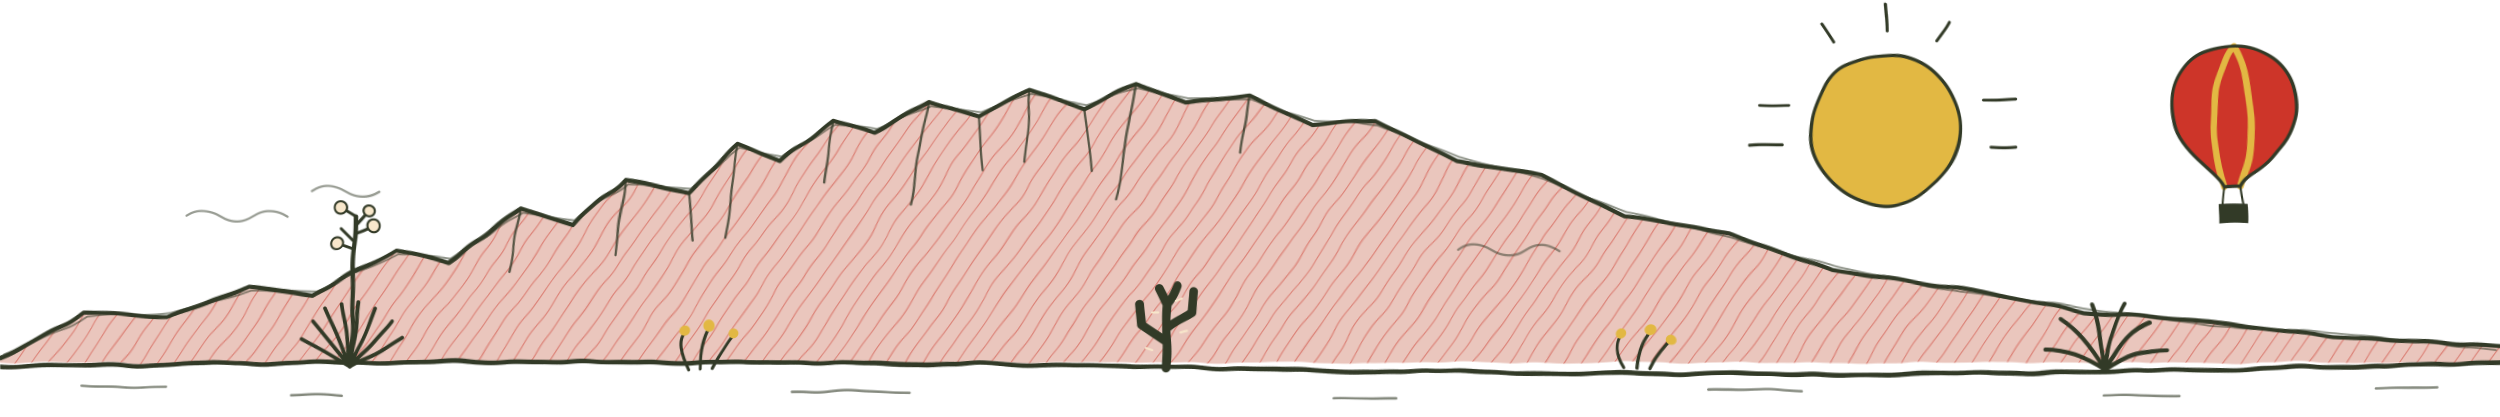
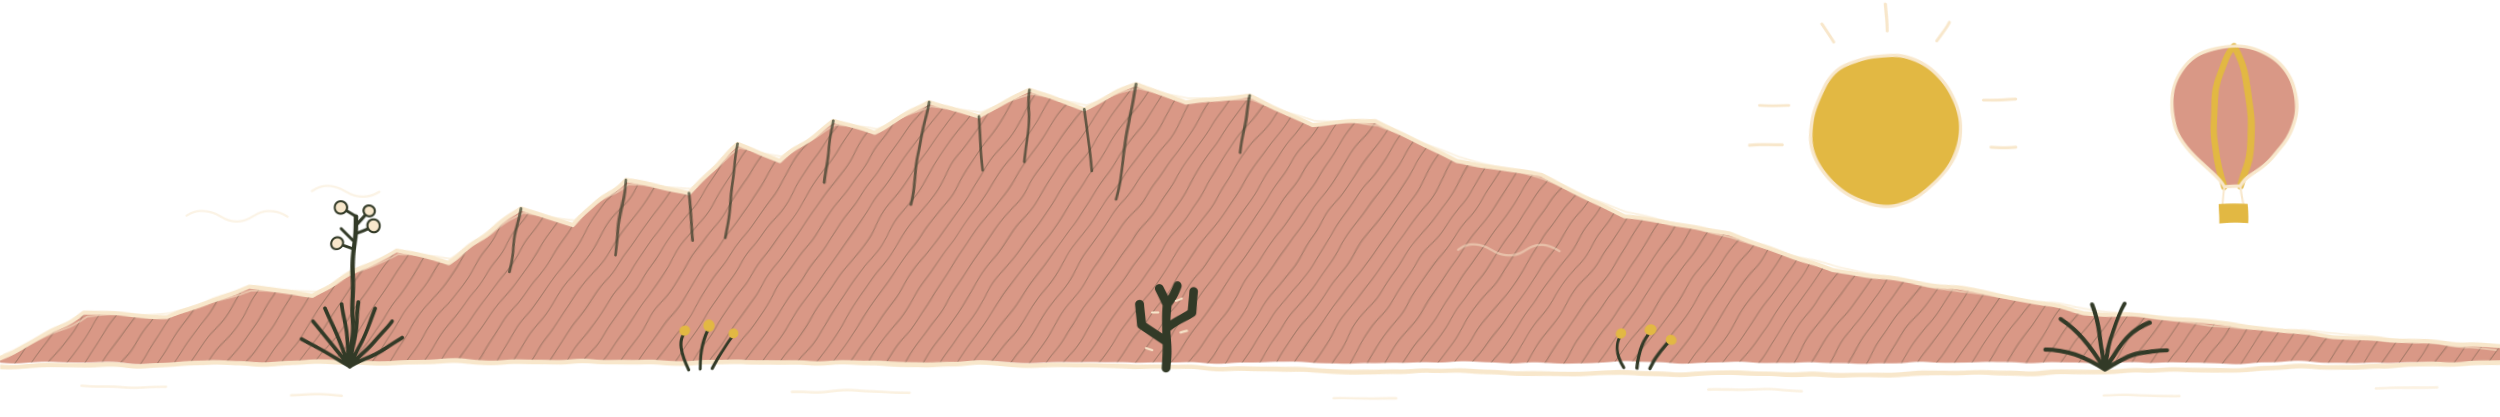
<svg xmlns="http://www.w3.org/2000/svg" viewBox="0 0 1200 200" fill="none" stroke-linecap="round" stroke-linejoin="round">
  <defs>
    <filter id="r" x="-2%" y="-10%" width="104%" height="120%">
      <feTurbulence type="fractalNoise" baseFrequency="0.035" numOctaves="2" seed="7" />
      <feDisplacementMap in="SourceGraphic" scale="3.2" />
    </filter>
    <pattern id="hatch" width="7" height="7" patternUnits="userSpaceOnUse" patternTransform="rotate(35)">
-       <line x1="0" y1="0" x2="0" y2="7" stroke="#CD3529" stroke-width="1.1" opacity="0.45" />
+       <line x1="0" y1="0" x2="0" y2="7" stroke="#323A27" stroke-width="1" opacity="0.28" />
    </pattern>
  </defs>
  <g filter="url(#r)">
    <circle cx="905" cy="62" r="36" fill="#E2B843" />
-     <circle cx="905" cy="62" r="36" stroke="#323A27" stroke-width="1.6" />
-     <path d="M858 50h-14M856 70h-16M952 48h16M955 70h12M905 14v-12M880 20l-6-9M930 20l6-9" stroke="#323A27" stroke-width="1.4" />
-     <path d="M0 172 L40 150 L80 152 L120 138 L150 142 L190 120 L215 126 L250 100 L275 108 L300 86 L330 92 L355 70 L375 78 L400 58 L420 64 L445 48 L470 56 L495 44 L520 52 L545 40 L570 50 L600 46 L630 60 L660 58 L700 78 L740 84 L780 104 L830 112 L880 130 L940 138 L1000 150 L1060 154 L1120 162 L1200 166 L1200 174 L0 174 Z" fill="#D99886" opacity="0.55" />
+     <circle cx="905" cy="62" r="36" stroke="#F8E7CB" stroke-width="1.6" />
+     <path d="M858 50h-14M856 70h-16M952 48h16M955 70h12M905 14v-12M880 20l-6-9M930 20l6-9" stroke="#F8E7CB" stroke-width="1.4" />
+     <path d="M0 172 L40 150 L80 152 L120 138 L150 142 L190 120 L215 126 L250 100 L275 108 L300 86 L330 92 L355 70 L375 78 L400 58 L420 64 L445 48 L470 56 L495 44 L520 52 L545 40 L570 50 L600 46 L630 60 L660 58 L700 78 L740 84 L780 104 L830 112 L880 130 L940 138 L1000 150 L1060 154 L1120 162 L1200 166 L1200 174 L0 174 Z" fill="#D99886" />
    <path d="M0 172 L40 150 L80 152 L120 138 L150 142 L190 120 L215 126 L250 100 L275 108 L300 86 L330 92 L355 70 L375 78 L400 58 L420 64 L445 48 L470 56 L495 44 L520 52 L545 40 L570 50 L600 46 L630 60 L660 58 L700 78 L740 84 L780 104 L830 112 L880 130 L940 138 L1000 150 L1060 154 L1120 162 L1200 166 L1200 174 L0 174 Z" fill="url(#hatch)" />
-     <path d="M0 172 L40 150 L80 152 L120 138 L150 142 L190 120 L215 126 L250 100 L275 108 L300 86 L330 92 L355 70 L375 78 L400 58 L420 64 L445 48 L470 56 L495 44 L520 52 L545 40 L570 50 L600 46 L630 60 L660 58 L700 78 L740 84 L780 104 L830 112 L880 130 L940 138 L1000 150 L1060 154 L1120 162 L1200 166" stroke="#323A27" stroke-width="2" />
-     <path d="M2 170 L42 152 L82 150 L121 140 L152 140 L191 122 L216 124 L251 102 L276 106 L301 88 L331 90 L356 72 L376 76 L401 60 L421 62 L446 50 L471 54 L496 46 L521 50 L546 42 L571 48 L601 48 L631 58 L661 60 L701 76 L741 86 L781 102 L831 114 L881 128 L941 140 L1001 148 L1061 156 L1121 160 L1198 168" stroke="#323A27" stroke-width="0.9" opacity="0.55" />
-     <path d="M250 100l-6 30M300 86l-5 36M355 70l-7 44M400 58l-4 30M445 48l-8 50M495 44l-3 34M545 40l-9 56M600 46l-4 28M330 92l3 24M470 56l2 26M520 52l4 30" stroke="#323A27" stroke-width="1.1" opacity="0.8" />
-     <path d="M1072 22 C1094 22 1106 40 1101 58 C1097 74 1080 82 1076 90 L1068 90 C1064 82 1047 74 1043 58 C1038 40 1050 22 1072 22 Z" fill="#CD3529" />
+     <path d="M0 172 L40 150 L80 152 L120 138 L150 142 L190 120 L215 126 L250 100 L275 108 L300 86 L330 92 L355 70 L375 78 L400 58 L420 64 L445 48 L470 56 L495 44 L520 52 L545 40 L570 50 L600 46 L630 60 L660 58 L700 78 L740 84 L780 104 L830 112 L880 130 L940 138 L1000 150 L1060 154 L1120 162 L1200 166" stroke="#F8E7CB" stroke-width="2" />
+     <path d="M2 170 L42 152 L82 150 L121 140 L152 140 L191 122 L216 124 L251 102 L276 106 L301 88 L331 90 L356 72 L376 76 L401 60 L421 62 L446 50 L471 54 L496 46 L521 50 L546 42 L571 48 L601 48 L631 58 L661 60 L701 76 L741 86 L781 102 L831 114 L881 128 L941 140 L1001 148 L1061 156 L1121 160 L1198 168" stroke="#F8E7CB" stroke-width="0.9" opacity="0.55" />
+     <path d="M250 100l-6 30M300 86l-5 36M355 70l-7 44M400 58l-4 30M445 48l-8 50M495 44l-3 34M545 40l-9 56M600 46l-4 28M330 92l3 24M470 56l2 26M520 52l4 30" stroke="#323A27" stroke-width="1.3" opacity="0.7" />
+     <path d="M1072 22 C1094 22 1106 40 1101 58 C1097 74 1080 82 1076 90 L1068 90 C1064 82 1047 74 1043 58 C1038 40 1050 22 1072 22 Z" fill="#D99886" />
    <path d="M1072 22 C1062 36 1060 66 1068 90 M1072 22 C1082 36 1084 66 1076 90" stroke="#E2B843" stroke-width="3.2" />
-     <path d="M1072 22 C1094 22 1106 40 1101 58 C1097 74 1080 82 1076 90 L1068 90 C1064 82 1047 74 1043 58 C1038 40 1050 22 1072 22 Z" stroke="#323A27" stroke-width="1.6" />
-     <path d="M1068 90 L1067 98 M1076 90 L1077 98" stroke="#323A27" stroke-width="1" />
-     <rect x="1065" y="98" width="14" height="9" fill="#323A27" />
-     <path d="M90 104 q8 -5 16 0 t16 0 t16 0 M150 92 q8 -5 16 0 t16 0 M700 120 q8 -5 16 0 t16 0 t16 0" stroke="#323A27" stroke-width="1.1" opacity="0.5" />
-     <path d="M0 176 Q300 171 600 177 T1200 174" stroke="#323A27" stroke-width="2.2" />
-     <path d="M40 186 h40 M140 190 h24 M380 188 h56 M640 191 h30 M820 187 h44 M1010 190 h36 M1140 186 h30" stroke="#323A27" stroke-width="1.2" opacity="0.6" />
+     <path d="M1072 22 C1094 22 1106 40 1101 58 C1097 74 1080 82 1076 90 L1068 90 C1064 82 1047 74 1043 58 C1038 40 1050 22 1072 22 Z" stroke="#F8E7CB" stroke-width="1.6" />
+     <path d="M1068 90 L1067 98 M1076 90 L1077 98" stroke="#F8E7CB" stroke-width="1" />
+     <rect x="1065" y="98" width="14" height="9" fill="#E2B843" />
+     <path d="M90 104 q8 -5 16 0 t16 0 t16 0 M150 92 q8 -5 16 0 t16 0 M700 120 q8 -5 16 0 t16 0 t16 0" stroke="#F8E7CB" stroke-width="1.1" opacity="0.5" />
+     <path d="M0 176 Q300 171 600 177 T1200 174" stroke="#F8E7CB" stroke-width="2.2" />
+     <path d="M40 186 h40 M140 190 h24 M380 188 h56 M640 191 h30 M820 187 h44 M1010 190 h36 M1140 186 h30" stroke="#F8E7CB" stroke-width="1.2" opacity="0.6" />
    <path d="M168 176 L150 154 M168 176 L156 148 M168 176 L164 146 M168 176 L172 145 M168 176 L180 148 M168 176 L188 154 M168 176 L193 162 M168 176 L144 162" stroke="#323A27" stroke-width="1.8" />
    <path d="M168 176 L171 104" stroke="#323A27" stroke-width="2" />
    <path d="M171 104 l-7 -4 M171 112 l8 -4 M170 120 l-8 -3 M171 108 l6 -7 M170 116 l-6 -6" stroke="#323A27" stroke-width="1.4" />
    <circle cx="164" cy="100" r="3" fill="#F8E7CB" stroke="#323A27" stroke-width="1" />
    <circle cx="179" cy="108" r="3" fill="#F8E7CB" stroke="#323A27" stroke-width="1" />
    <circle cx="162" cy="117" r="3" fill="#F8E7CB" stroke="#323A27" stroke-width="1" />
    <circle cx="177" cy="101" r="2.6" fill="#F8E7CB" stroke="#323A27" stroke-width="1" />
    <path d="M560 177 L560 146 M560 164 L548 156 L547 146 M560 158 L572 150 L573 140 M560 146 L556 138 M560 146 L565 137" stroke="#323A27" stroke-width="4.2" />
    <path d="M553 168 l-3 -1 M567 160 l3 -1 M556 150 l-3 0 M564 144 l3 -1" stroke="#F8E7CB" stroke-width="1" />
    <path d="M1010 177 Q996 168 982 168 M1010 177 Q1000 160 990 154 M1010 177 Q1008 158 1004 146 M1010 177 Q1014 156 1020 146 M1010 177 Q1022 160 1032 155 M1010 177 Q1026 168 1040 168" stroke="#323A27" stroke-width="2" />
    <path d="M330 177 q-6 -12 -2 -18 M336 177 q0 -14 4 -20 M342 177 q6 -12 10 -16 M780 177 q-6 -10 -2 -16 M786 177 q2 -12 6 -18 M792 177 q6 -10 10 -14" stroke="#323A27" stroke-width="1.5" />
    <circle cx="328" cy="158" r="2.6" fill="#E2B843" />
    <circle cx="340" cy="156" r="2.8" fill="#E2B843" />
    <circle cx="352" cy="160" r="2.4" fill="#E2B843" />
    <circle cx="778" cy="160" r="2.6" fill="#E2B843" />
    <circle cx="792" cy="158" r="2.8" fill="#E2B843" />
    <circle cx="802" cy="163" r="2.4" fill="#E2B843" />
  </g>
</svg>
